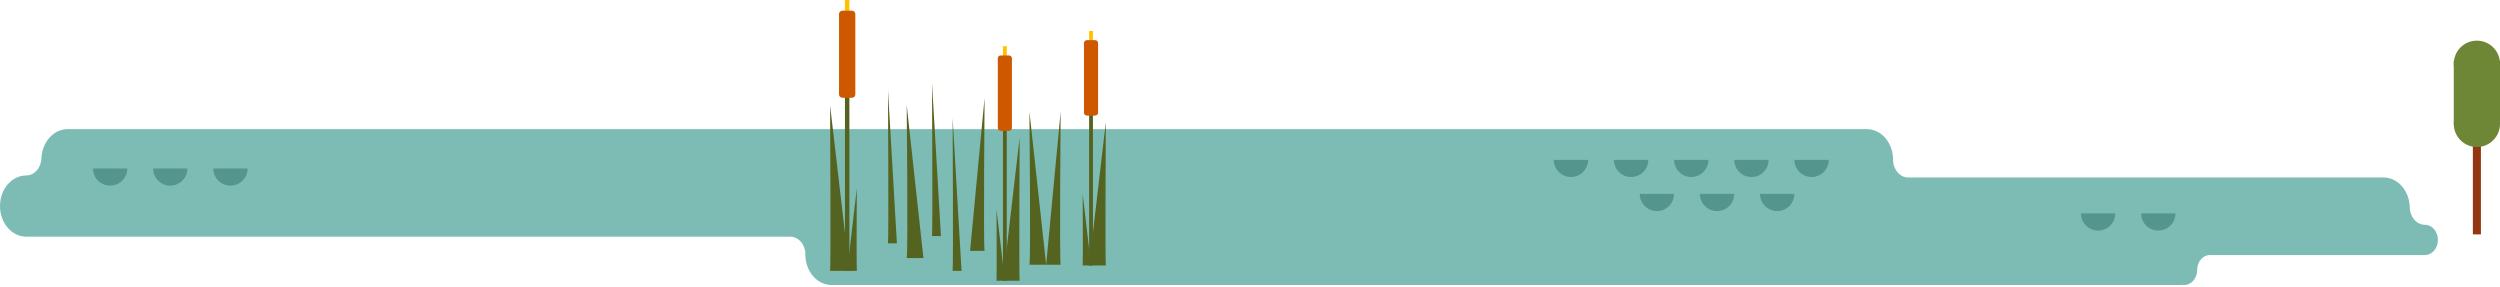
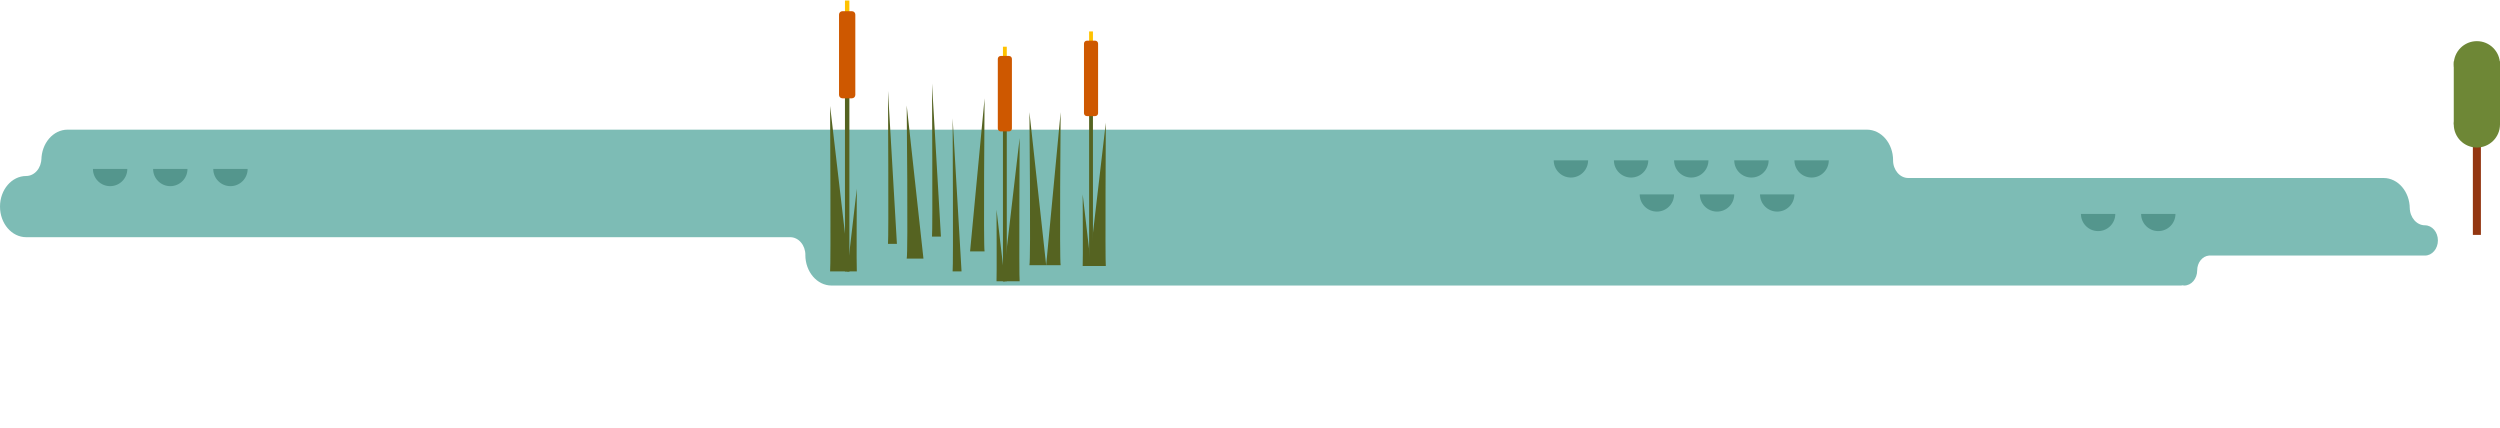
- <svg xmlns="http://www.w3.org/2000/svg" version="1.1" id="Layer_1" x="0px" y="0px" width="1076.738px" height="123.202px" viewBox="0 192.505 1076.738 123.202" enable-background="new 0 192.505 1076.738 123.202" xml:space="preserve">
-   <path fill="#7DBCB5" d="M1044.422,289.321v-0.002c-3.616,0-6.547-3.424-6.547-7.646v0.455v0.437h-0.01  c0.005-0.143,0.01-0.29,0.01-0.437c0-7.279-5.05-13.18-11.282-13.18H821.88c-3.615,0-6.547-3.423-6.547-7.645h0.012  c0-7.28-5.053-13.177-11.283-13.177c-0.002,0-0.004,0-0.006,0l0,0H29.111c-6.23,0-11.282,5.896-11.282,13.177v-0.871  c0,4.223-2.931,7.647-6.546,7.647v0.003C5.052,268.083,0,273.98,0,281.257c0,7.28,5.052,13.178,11.283,13.178h329.048  c3.616,0,6.546,3.424,6.546,7.649h-0.017c0,7.278,5.053,13.175,11.283,13.175l0,0l0,0h581.546v-0.117  c0.34,0.074,0.69,0.117,1.049,0.117c3.081,0,5.577-2.915,5.577-6.513h0.001c0-3.38,2.236-6.14,5.073-6.397h93.031  c3.081,0,5.577-2.915,5.577-6.514S1047.503,289.321,1044.422,289.321z" />
+ <svg xmlns="http://www.w3.org/2000/svg" version="1.1" id="Layer_1" x="0px" y="0px" width="1076.738px" height="183.937px" viewBox="0 0 1076.738 183.937" enable-background="new 0 0 1076.738 183.937" xml:space="preserve">
+   <path fill="#7DBCB5" d="M1044.422,97.04v-0.002c-3.616,0-6.547-3.424-6.547-7.646v0.455v0.437h-0.01  c0.005-0.144,0.01-0.29,0.01-0.437c0-7.279-5.05-13.181-11.282-13.181H821.88c-3.615,0-6.547-3.424-6.547-7.646h0.012  c0-7.28-5.053-13.178-11.281-13.178c-0.003,0-0.006,0-0.008,0l0,0H29.111c-6.23,0-11.282,5.896-11.282,13.178V68.15  c0,4.223-2.931,7.646-6.546,7.646V75.8C5.052,75.802,0,81.699,0,88.977c0,7.278,5.052,13.178,11.283,13.178h329.048  c3.616,0,6.546,3.424,6.546,7.647h-0.017c0,7.279,5.053,13.177,11.283,13.177l0,0l0,0h581.546v-0.117  c0.34,0.074,0.688,0.117,1.049,0.117c3.081,0,5.576-2.916,5.576-6.515h0.002c0-3.379,2.234-6.14,5.071-6.396h93.031  c3.081,0,5.577-2.916,5.577-6.514C1049.997,99.955,1047.503,97.04,1044.422,97.04z" />
  <g>
-     <rect x="363.919" y="232.202" fill="#556321" width="1.906" height="76.975" />
-     <rect x="363.919" y="192.505" fill="#FFC200" width="1.906" height="26.626" />
-     <path fill="#CE5800" d="M368.382,233.17c0,0.802-0.65,1.453-1.453,1.453h-4.114c-0.802,0-1.452-0.651-1.452-1.453v-34.614   c0-0.802,0.65-1.451,1.452-1.451h4.114c0.803,0,1.453,0.649,1.453,1.451V233.17z" />
+     <rect x="363.919" y="39.921" fill="#556321" width="1.906" height="76.976" />
+     <rect x="363.919" y="0.224" fill="#FFC200" width="1.906" height="26.625" />
+     <path fill="#CE5800" d="M368.382,40.888c0,0.803-0.65,1.453-1.453,1.453h-4.114c-0.802,0-1.452-0.65-1.452-1.453V6.275   c0-0.803,0.65-1.451,1.452-1.451h4.114c0.803,0,1.453,0.648,1.453,1.451V40.888z" />
  </g>
-   <path fill="#556321" d="M357.519,309.177c0.364-2.087,0-71.252,0-71.252l8.307,71.252H357.519z" />
-   <path fill="#556321" d="M410.289,309.177c0.336-1.931,0-65.928,0-65.928l3.843,65.928H410.289z" />
-   <path fill="#556321" d="M382.452,297.302c0.336-1.93,0-65.928,0-65.928l3.843,65.928H382.452z" />
-   <path fill="#556321" d="M390.515,303.653c0.63-1.932,0-65.929,0-65.929l7.206,65.929H390.515z" />
-   <path fill="#556321" d="M443.368,306.515c0.629-1.932,0-65.928,0-65.928l7.205,65.928H443.368z" />
-   <path fill="#556321" d="M424.055,300.552c-0.545-1.933,0-65.929,0-65.929l-6.245,65.929H424.055z" />
-   <path fill="#556321" d="M456.817,306.515c-0.546-1.932,0-65.928,0-65.928l-6.245,65.928H456.817z" />
-   <path fill="#556321" d="M401.409,294.17c0.335-1.935,0-65.931,0-65.931l3.843,65.931H401.409z" />
-   <path fill="#556321" d="M369.025,309.177c-0.181-1.044,0-35.626,0-35.626l-4.152,35.626H369.025z" />
+   <path fill="#556321" d="M357.519,116.896c0.364-2.088,0-71.252,0-71.252l8.307,71.252H357.519z" />
+   <path fill="#556321" d="M410.289,116.896c0.336-1.933,0-65.929,0-65.929l3.843,65.929H410.289z" />
+   <path fill="#556321" d="M382.452,105.021c0.336-1.931,0-65.929,0-65.929l3.843,65.929H382.452z" />
+   <path fill="#556321" d="M390.515,111.372c0.63-1.933,0-65.929,0-65.929l7.206,65.929H390.515z" />
+   <path fill="#556321" d="M443.368,114.234c0.629-1.933,0-65.928,0-65.928l7.205,65.928H443.368z" />
+   <path fill="#556321" d="M424.055,108.271c-0.545-1.935,0-65.931,0-65.931l-6.245,65.931H424.055z" />
+   <path fill="#556321" d="M456.817,114.234c-0.546-1.933,0-65.928,0-65.928l-6.245,65.928H456.817z" />
+   <path fill="#556321" d="M401.409,101.889c0.335-1.936,0-65.931,0-65.931l3.843,65.931H401.409z" />
+   <path fill="#556321" d="M369.025,116.896c-0.181-1.045,0-35.627,0-35.627l-4.152,35.627H369.025z" />
  <g>
    <g>
-       <rect x="431.964" y="246.773" fill="#556321" width="1.65" height="66.647" />
-       <rect x="431.964" y="212.401" fill="#FFC200" width="1.65" height="23.056" />
-       <path fill="#CE5800" d="M429.75,247.613c0,0.692,0.562,1.257,1.257,1.257h3.563c0.694,0,1.258-0.564,1.258-1.257v-29.971    c0-0.694-0.564-1.257-1.258-1.257h-3.563c-0.694,0-1.257,0.562-1.257,1.257V247.613z" />
+       <rect x="431.964" y="54.492" fill="#556321" width="1.65" height="66.646" />
+       <rect x="431.964" y="20.12" fill="#FFC200" width="1.65" height="23.056" />
+       <path fill="#CE5800" d="M429.75,55.332c0,0.692,0.562,1.258,1.257,1.258h3.563c0.692,0,1.258-0.564,1.258-1.258V25.361    c0-0.693-0.564-1.258-1.258-1.258h-3.563c-0.694,0-1.257,0.562-1.257,1.258V55.332z" />
    </g>
-     <path fill="#556321" d="M439.155,313.421c-0.314-1.808,0-61.694,0-61.694l-7.191,61.694H439.155z" />
-     <path fill="#556321" d="M429.192,313.421c0.158-0.905,0-30.847,0-30.847l3.596,30.847H429.192z" />
+     <path fill="#556321" d="M439.155,121.141c-0.314-1.81,0-61.695,0-61.695l-7.191,61.695H439.155z" />
+     <path fill="#556321" d="M429.192,121.141c0.156-0.906,0-30.849,0-30.849l3.596,30.849H429.192L429.192,121.141z" />
  </g>
  <g>
    <g>
-       <rect x="469.077" y="240.189" fill="#556321" width="1.649" height="66.646" />
-       <rect x="469.077" y="205.817" fill="#FFC200" width="1.649" height="23.054" />
-       <path fill="#CE5800" d="M466.863,241.026c0,0.693,0.562,1.259,1.257,1.259h3.563c0.695,0,1.256-0.565,1.256-1.259v-29.969    c0-0.694-0.562-1.256-1.256-1.256h-3.563c-0.695,0-1.257,0.562-1.257,1.256V241.026z" />
+       <rect x="469.077" y="47.908" fill="#556321" width="1.647" height="66.646" />
+       <rect x="469.077" y="13.536" fill="#FFC200" width="1.647" height="23.054" />
+       <path fill="#CE5800" d="M466.863,48.745c0,0.692,0.562,1.259,1.257,1.259h3.562c0.695,0,1.258-0.564,1.258-1.259V18.776    c0-0.694-0.562-1.257-1.258-1.257h-3.562c-0.695,0-1.257,0.562-1.257,1.257V48.745z" />
    </g>
-     <path fill="#556321" d="M476.268,306.836c-0.314-1.809,0-61.695,0-61.695l-7.191,61.695H476.268z" />
-     <path fill="#556321" d="M466.305,306.836c0.158-0.905,0-30.848,0-30.848l3.597,30.848H466.305z" />
+     <path fill="#556321" d="M476.268,114.555c-0.312-1.81,0-61.695,0-61.695l-7.189,61.695H476.268z" />
+     <path fill="#556321" d="M466.305,114.555c0.158-0.904,0-30.849,0-30.849l3.599,30.849H466.305z" />
  </g>
-   <path fill="#54968D" d="M683.992,261.349c0,4.088-3.315,7.403-7.404,7.403s-7.404-3.315-7.404-7.403" />
-   <path fill="#54968D" d="M709.906,261.349c0,4.088-3.314,7.403-7.402,7.403c-4.091,0-7.405-3.315-7.405-7.403" />
-   <path fill="#54968D" d="M735.82,261.349c0,4.088-3.314,7.403-7.403,7.403s-7.403-3.315-7.403-7.403" />
-   <path fill="#54968D" d="M761.735,261.349c0,4.088-3.314,7.403-7.404,7.403c-4.089,0-7.404-3.315-7.404-7.403" />
-   <path fill="#54968D" d="M787.65,261.349c0,4.088-3.316,7.403-7.404,7.403c-4.09,0-7.404-3.315-7.404-7.403" />
-   <path fill="#54968D" d="M911.05,284.412c0,4.089-3.315,7.403-7.404,7.403s-7.404-3.314-7.404-7.403" />
-   <path fill="#54968D" d="M936.964,284.412c0,4.089-3.314,7.403-7.403,7.403s-7.403-3.314-7.403-7.403" />
-   <path fill="#54968D" d="M721.013,276.008c0,4.089-3.315,7.404-7.404,7.404c-4.09,0-7.404-3.315-7.404-7.404" />
-   <path fill="#54968D" d="M746.926,276.008c0,4.089-3.314,7.404-7.403,7.404s-7.404-3.315-7.404-7.404" />
-   <path fill="#54968D" d="M772.841,276.008c0,4.089-3.314,7.404-7.404,7.404s-7.404-3.315-7.404-7.404" />
-   <path fill="#54968D" d="M54.833,265.051c0,4.089-3.314,7.405-7.403,7.405c-4.09,0-7.404-3.316-7.404-7.405" />
-   <path fill="#54968D" d="M80.747,265.051c0,4.089-3.314,7.405-7.403,7.405s-7.403-3.316-7.403-7.405" />
-   <path fill="#54968D" d="M106.662,265.051c0,4.089-3.315,7.405-7.404,7.405s-7.404-3.316-7.404-7.405" />
+   <path fill="#54968D" d="M683.992,69.068c0,4.088-3.315,7.401-7.404,7.401s-7.404-3.313-7.404-7.401" />
+   <path fill="#54968D" d="M709.906,69.068c0,4.088-3.314,7.401-7.402,7.401c-4.091,0-7.405-3.313-7.405-7.401" />
+   <path fill="#54968D" d="M735.82,69.068c0,4.088-3.314,7.401-7.403,7.401s-7.403-3.313-7.403-7.401" />
+   <path fill="#54968D" d="M761.735,69.068c0,4.088-3.314,7.401-7.404,7.401c-4.089,0-7.404-3.313-7.404-7.401" />
+   <path fill="#54968D" d="M787.65,69.068c0,4.088-3.316,7.401-7.404,7.401c-4.09,0-7.404-3.313-7.404-7.401" />
+   <path fill="#54968D" d="M911.05,92.13c0,4.091-3.313,7.403-7.403,7.403s-7.403-3.312-7.403-7.403" />
+   <path fill="#54968D" d="M936.964,92.13c0,4.091-3.312,7.403-7.403,7.403c-4.089,0-7.401-3.312-7.401-7.403" />
+   <path fill="#54968D" d="M721.013,83.727c0,4.09-3.313,7.403-7.402,7.403c-4.092,0-7.404-3.313-7.404-7.403" />
+   <path fill="#54968D" d="M746.926,83.727c0,4.09-3.312,7.403-7.401,7.403c-4.091,0-7.404-3.313-7.404-7.403" />
+   <path fill="#54968D" d="M772.841,83.727c0,4.09-3.312,7.403-7.403,7.403s-7.403-3.313-7.403-7.403" />
+   <path fill="#54968D" d="M54.833,72.77c0,4.09-3.314,7.405-7.403,7.405c-4.09,0-7.404-3.315-7.404-7.405" />
+   <path fill="#54968D" d="M80.747,72.77c0,4.09-3.314,7.405-7.403,7.405c-4.089,0-7.403-3.315-7.403-7.405" />
+   <path fill="#54968D" d="M106.662,72.77c0,4.09-3.315,7.405-7.404,7.405c-4.089,0-7.404-3.315-7.404-7.405" />
  <g>
-     <rect x="1065.048" y="253.922" fill="#933611" width="3.467" height="39.528" />
+     <rect x="1065.048" y="61.64" fill="#933611" width="3.467" height="39.529" />
    <g>
-       <circle fill="#6E8736" cx="1066.781" cy="245.872" r="9.955" />
-       <circle fill="#6E8736" cx="1066.781" cy="219.958" r="9.955" />
-       <rect x="1056.826" y="218.7" fill="#6E8736" width="19.912" height="27.172" />
+       <circle fill="#6E8736" cx="1066.781" cy="53.591" r="9.955" />
+       <circle fill="#6E8736" cx="1066.781" cy="27.677" r="9.955" />
+       <rect x="1056.826" y="26.419" fill="#6E8736" width="19.912" height="27.172" />
    </g>
  </g>
</svg>
